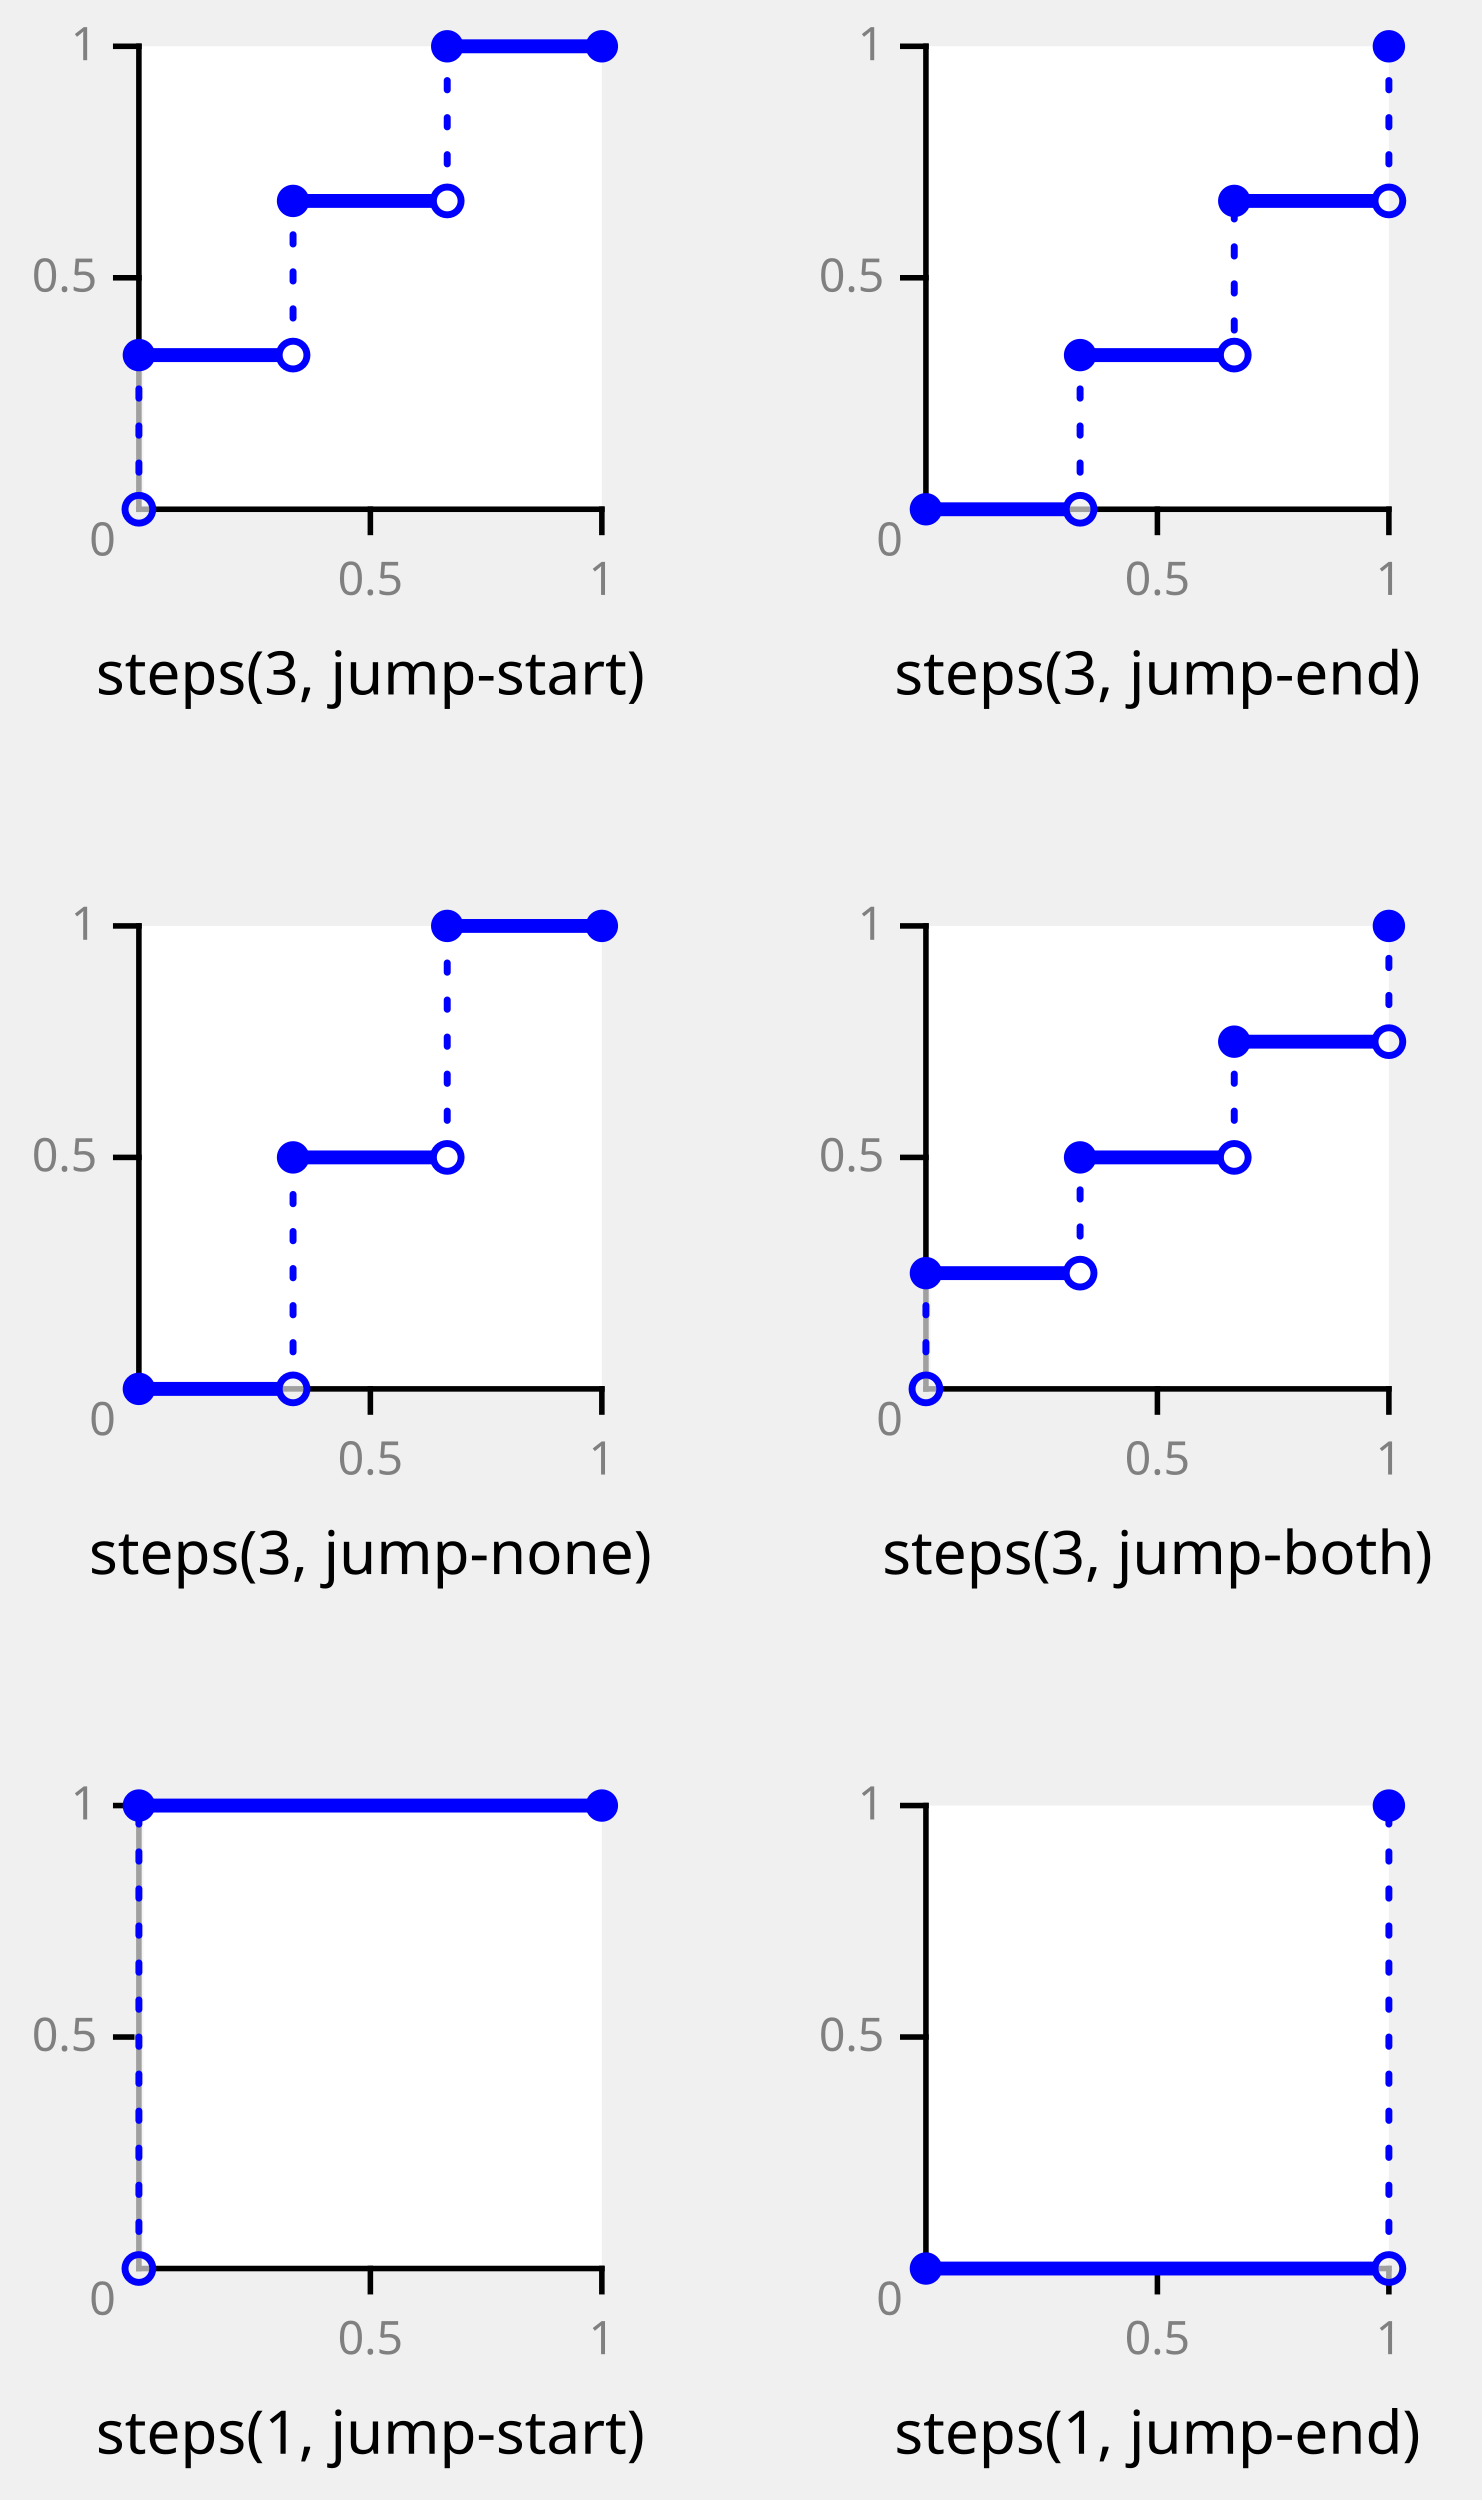
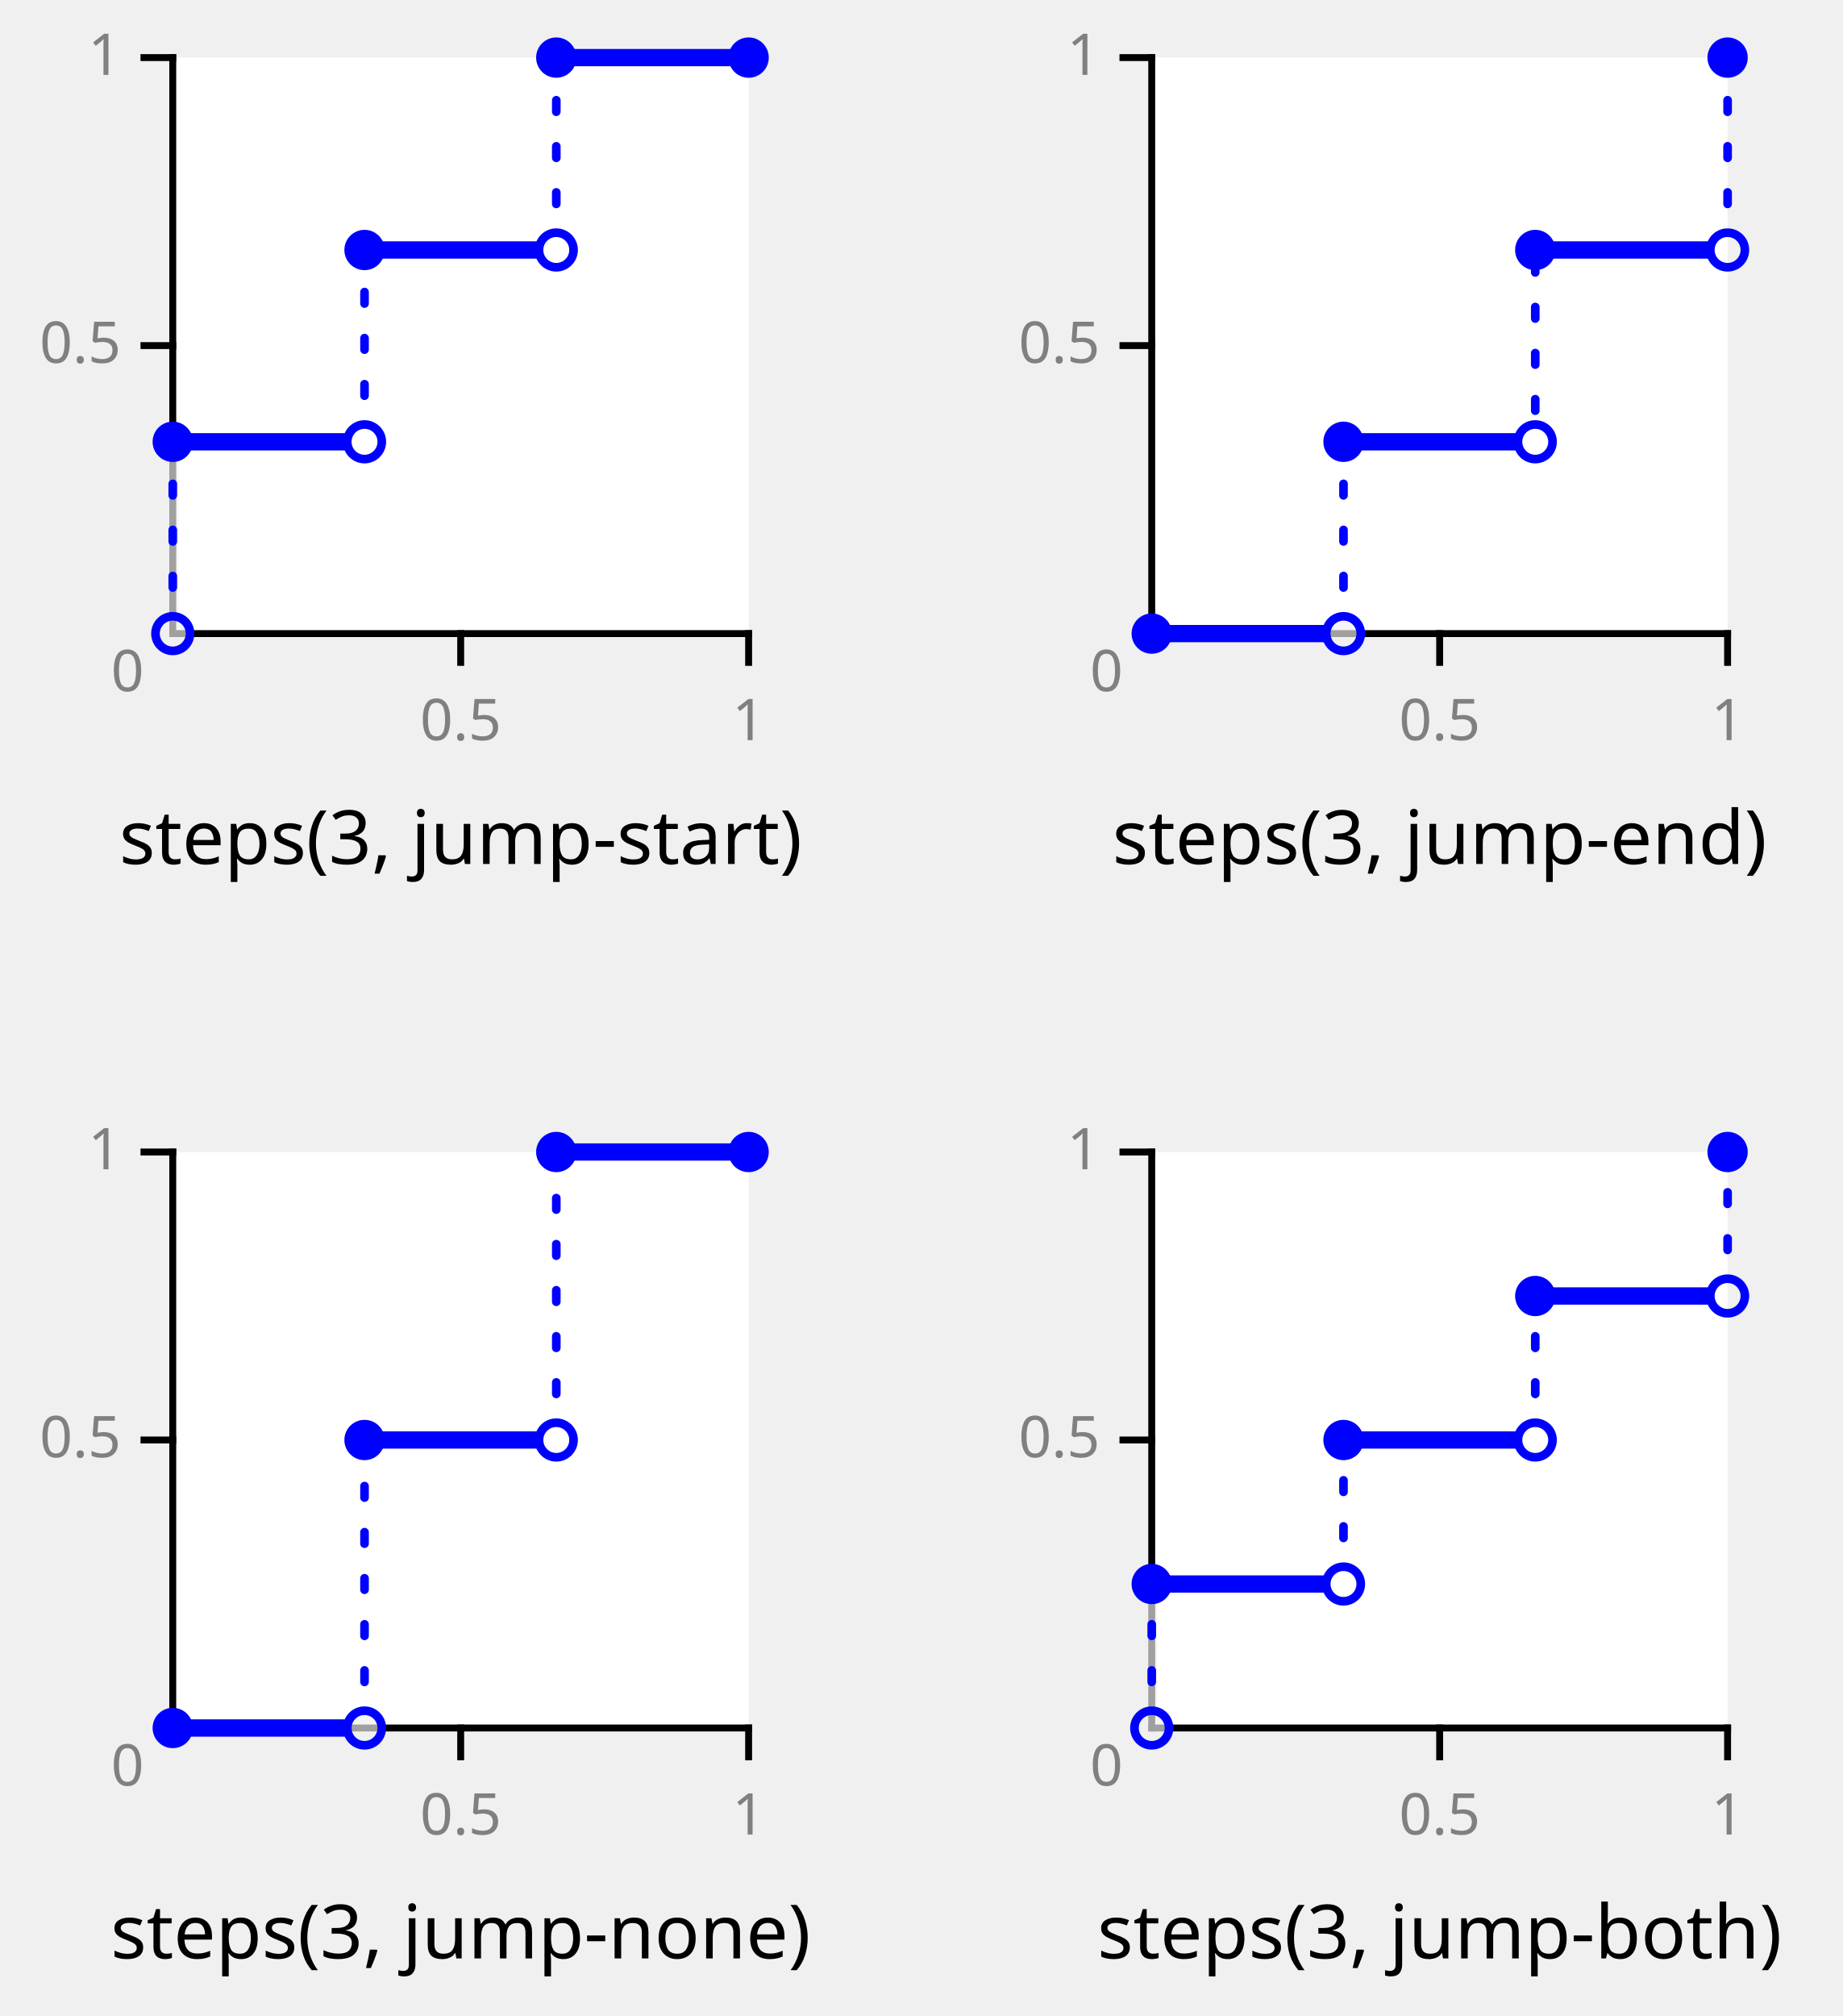
- <svg xmlns="http://www.w3.org/2000/svg" xmlns:xlink="http://www.w3.org/1999/xlink" width="100%" height="100%" viewBox="0 0 320 540">
+ <svg xmlns="http://www.w3.org/2000/svg" xmlns:xlink="http://www.w3.org/1999/xlink" width="100%" height="100%" viewBox="0 0 320 350">
  <defs>
    <style type="text/css">
    svg {
      font-size: 15px;
      font-family: sans-serif;
    }

    /*
     * Line work
     */
    .axis, .tickMark {
      stroke: black;
      stroke-width: 1.2;
      fill: none;
      stroke-linecap: square;
    }
    .curve {
      fill: none;
      stroke: blue;
      stroke-width: 3;
      stroke-linecap: round;
    }
    .dotted {
      fill: none;
      stroke: blue;
      stroke-width: 1.5;
      stroke-linecap: round;
      stroke-dasharray: 2 6;
    }
    .filledEndPoint {
      fill: blue;
      stroke: none;
    }
    .openEndPoint {
      fill: none;
      stroke: blue;
      stroke-width: 1.5;
    }

    /*
     * Background
     */
    .graphBackground {
      stroke: none;
      fill: white;
    }

    /*
     * Masking
     */
    .lineKnockout {
      fill: none;
      stroke: #555;
      stroke-width: 2;
    }
    .circleKnockout {
      fill: #555;
      stroke: none;
    }

    /*
     * Text labels
     */
    .axisValue {
      fill: grey;
    }
    .axisValue.vert {
      text-anchor: end;
    }
    .axisValue.horz {
      text-anchor: middle;
    }
    .pointLabel {
      fill: black;
      font-size: 11px;
    }
    .paramLabel {
      font-size: 13px;
      text-anchor: middle;
    }
    </style>
    <g id="graph" style="font-size: 10px">
      <rect y="-100" width="100" height="100" class="graphBackground" />
      <line y2="-100" class="axis" />
      <line y1="-50" x2="-5" y2="-50" class="tickMark" />
      <line y1="-100" x2="-5" y2="-100" class="tickMark" />
      <text x="-9" y="-50" dy="0.3em" class="axisValue vert">0.5</text>
      <text x="-9" y="-100" dy="0.3em" class="axisValue vert">1</text>
      <line x2="100" class="axis" />
      <line x1="50" x2="50" y2="5" class="tickMark" />
      <line x1="100" x2="100" y2="5" class="tickMark" />
      <text x="50" y="7.5" dy="1.1em" class="axisValue horz">0.5</text>
      <text x="100" y="7.5" dy="1.1em" class="axisValue horz">1</text>
      <text x="-0.5em" y="1em" class="axisValue" text-anchor="end">0</text>
    </g>
  </defs>
  <g transform="translate(30 10)">
    <g transform="translate(0 100)">
      <g>
        <defs>
          <mask id="step3StartGridMask" maskUnits="userSpaceOnUse" x="-30" y="-110" width="135" height="135">
            <rect x="-30" y="-110" width="100%" height="100%" fill="white" />
            <path d="M0 0v-33.3" class="lineKnockout" />
            <circle r="3" class="circleKnockout" />
          </mask>
          <mask id="step3StartLineMask">
            <rect x="-5" y="-105" width="110" height="110" fill="white" />
            <circle r="3" fill="black" />
            <circle cx="33.3" cy="-33.3" r="3" fill="black" />
            <circle cx="66.6" cy="-66.6" r="3" fill="black" />
          </mask>
        </defs>
        <use xlink:href="#graph" mask="url(#step3StartGridMask)" />
        <g mask="url(#step3StartLineMask)">
          <path d="M0-33.3h33.3m0-33.3h33.3m0-33.4h33.4" class="curve" />
          <path d="M0 0v-33.3m33.3 0v-33.3m33.3 0v-33.4" class="dotted" />
        </g>
        <circle r="3" class="openEndPoint" />
        <circle cy="-33.3" r="3.5" class="filledEndPoint" />
        <circle cx="33.3" cy="-33.3" r="3" class="openEndPoint" />
        <circle cx="33.3" cy="-66.6" r="3.5" class="filledEndPoint" />
        <circle cx="66.6" cy="-66.6" r="3" class="openEndPoint" />
        <circle cx="66.6" cy="-100" r="3.5" class="filledEndPoint" />
        <circle cx="100" cy="-100" r="3.5" class="filledEndPoint" />
        <text x="50" y="40" class="paramLabel">steps(3, jump-start)</text>
      </g>
      <g transform="translate(170 0)">
        <defs>
          <mask id="step3EndGridMask" maskUnits="userSpaceOnUse" x="-30" y="-110" width="135" height="135">
            <rect x="-30" y="-110" width="100%" height="100%" fill="white" />
            <circle cx="33.3" r="3" class="circleKnockout" />
          </mask>
          <mask id="step3EndLineMask">
            <rect x="-5" y="-105" width="110" height="110" fill="white" />
            <circle cx="33.3" r="3" fill="black" />
            <circle cx="66.6" cy="-33.3" r="3" fill="black" />
            <circle cx="100" cy="-66.6" r="3" fill="black" />
          </mask>
        </defs>
        <use xlink:href="#graph" mask="url(#step3EndGridMask)" />
        <g mask="url(#step3EndLineMask)">
          <path d="M0 0h33.3m0-33.3h33.3m0-33.3h33.4" class="curve" />
          <path d="M33.3 0v-33.3h33.3 0v-33.3m33.4 0v-33.4" class="dotted" />
        </g>
        <circle r="3.5" class="filledEndPoint" />
        <circle cx="33.3" r="3" class="openEndPoint" />
        <circle cx="33.3" cy="-33.3" r="3.5" class="filledEndPoint" />
        <circle cx="66.6" cy="-33.3" r="3" class="openEndPoint" />
        <circle cx="66.6" cy="-66.6" r="3.5" class="filledEndPoint" />
        <circle cx="100" cy="-66.6" r="3" class="openEndPoint" />
        <circle cx="100" cy="-100" r="3.5" class="filledEndPoint" />
        <text x="50" y="40" class="paramLabel">steps(3, jump-end)</text>
      </g>
    </g>
    <g transform="translate(0 290)">
      <g>
        <defs>
          <mask id="step3NoneGridMask" maskUnits="userSpaceOnUse" x="-30" y="-110" width="135" height="135">
            <rect x="-30" y="-110" width="100%" height="100%" fill="white" />
            <circle cx="33.3" r="3" class="circleKnockout" />
          </mask>
          <mask id="step3NoneLineMask">
            <rect x="-5" y="-105" width="110" height="110" fill="white" />
            <circle cx="33.3" r="3" fill="black" />
            <circle cx="66.6" cy="-50" r="3" fill="black" />
          </mask>
        </defs>
        <use xlink:href="#graph" mask="url(#step3NoneGridMask)" />
        <g mask="url(#step3NoneLineMask)">
          <path d="M0 0h33.3m0-50h33.3m0-50h33.4" class="curve" />
          <path d="M33.3 0v-50m33.3 0v-50" class="dotted" />
        </g>
        <circle r="3.5" class="filledEndPoint" />
        <circle cx="33.3" r="3" class="openEndPoint" />
        <circle cx="33.3" cy="-50" r="3.5" class="filledEndPoint" />
        <circle cx="66.6" cy="-50" r="3" class="openEndPoint" />
        <circle cx="66.6" cy="-100" r="3.5" class="filledEndPoint" />
        <circle cx="100" cy="-100" r="3.5" class="filledEndPoint" />
        <text x="50" y="40" class="paramLabel">steps(3, jump-none)</text>
      </g>
      <g transform="translate(170 0)">
        <defs>
          <mask id="step3BothGridMask" maskUnits="userSpaceOnUse" x="-30" y="-110" width="135" height="135">
            <rect x="-30" y="-110" width="100%" height="100%" fill="white" />
            <path d="M0 0v-25" class="lineKnockout" />
            <circle r="3" class="circleKnockout" />
          </mask>
          <mask id="step3BothLineMask">
            <rect x="-5" y="-105" width="110" height="110" fill="white" />
            <circle r="3" fill="black" />
            <circle cx="33.3" cy="-25" r="3" fill="black" />
            <circle cx="66.6" cy="-50" r="3" fill="black" />
            <circle cx="100" cy="-75" r="3" fill="black" />
          </mask>
        </defs>
        <use xlink:href="#graph" mask="url(#step3BothGridMask)" />
        <g mask="url(#step3BothLineMask)">
          <path d="M0-25h33.3m0-25h33.3m0-25h33.3" class="curve" />
          <path d="M0 0v-25m33.3 0v-25m33.3 0v-25m33.4 0v-25" class="dotted" />
        </g>
        <circle r="3" class="openEndPoint" />
        <circle cy="-25" r="3.5" class="filledEndPoint" />
        <circle cx="33.3" cy="-25" r="3" class="openEndPoint" />
        <circle cx="33.3" cy="-50" r="3.5" class="filledEndPoint" />
        <circle cx="66.6" cy="-50" r="3" class="openEndPoint" />
        <circle cx="66.6" cy="-75" r="3.5" class="filledEndPoint" />
        <circle cx="100" cy="-75" r="3" class="openEndPoint" />
        <circle cx="100" cy="-100" r="3.5" class="filledEndPoint" />
        <text x="50" y="40" class="paramLabel">steps(3, jump-both)</text>
      </g>
    </g>
-     <g transform="translate(0 480)">
-       <g>
-         <defs>
-           <mask id="step1StartGridMask" maskUnits="userSpaceOnUse" x="-30" y="-110" width="135" height="135">
-             <rect x="-30" y="-110" width="100%" height="100%" fill="white" />
-             <path d="M0 0v-100" class="lineKnockout" />
-             <circle r="3" class="circleKnockout" />
-           </mask>
-           <mask id="step1StartLineMask">
-             <rect x="-5" y="-105" width="110" height="110" fill="white" />
-             <circle r="3" fill="black" />
-           </mask>
-         </defs>
-         <use xlink:href="#graph" mask="url(#step1StartGridMask)" />
-         <g mask="url(#step1StartLineMask)">
-           <path d="M0-100h100" class="curve" />
-           <path d="M0 0v-100" class="dotted" />
-         </g>
-         <circle r="3" class="openEndPoint" />
-         <circle cy="-100" r="3.5" class="filledEndPoint" />
-         <circle cx="100" cy="-100" r="3.5" class="filledEndPoint" />
-         <text x="50" y="40" class="paramLabel">steps(1, jump-start)</text>
-       </g>
-       <g transform="translate(170 0)">
-         <defs>
-           <mask id="step1EndGridMask" maskUnits="userSpaceOnUse" x="-30" y="-110" width="135" height="135">
-             <rect x="-30" y="-110" width="100%" height="100%" fill="white" />
-             <circle cx="100" r="3" class="circleKnockout" />
-           </mask>
-           <mask id="step1EndLineMask">
-             <rect x="-5" y="-105" width="110" height="110" fill="white" />
-             <circle cx="100" r="3" fill="black" />
-           </mask>
-         </defs>
-         <use xlink:href="#graph" mask="url(#step1EndGridMask)" />
-         <g mask="url(#step1EndLineMask)">
-           <path d="M0 0h100" class="curve" />
-           <path d="M100 0v-100" class="dotted" />
-         </g>
-         <circle r="3.5" class="filledEndPoint" />
-         <circle cx="100" r="3" class="openEndPoint" />
-         <circle cx="100" cy="-100" r="3.5" class="filledEndPoint" />
-         <text x="50" y="40" class="paramLabel">steps(1, jump-end)</text>
-       </g>
-     </g>
  </g>
</svg>
